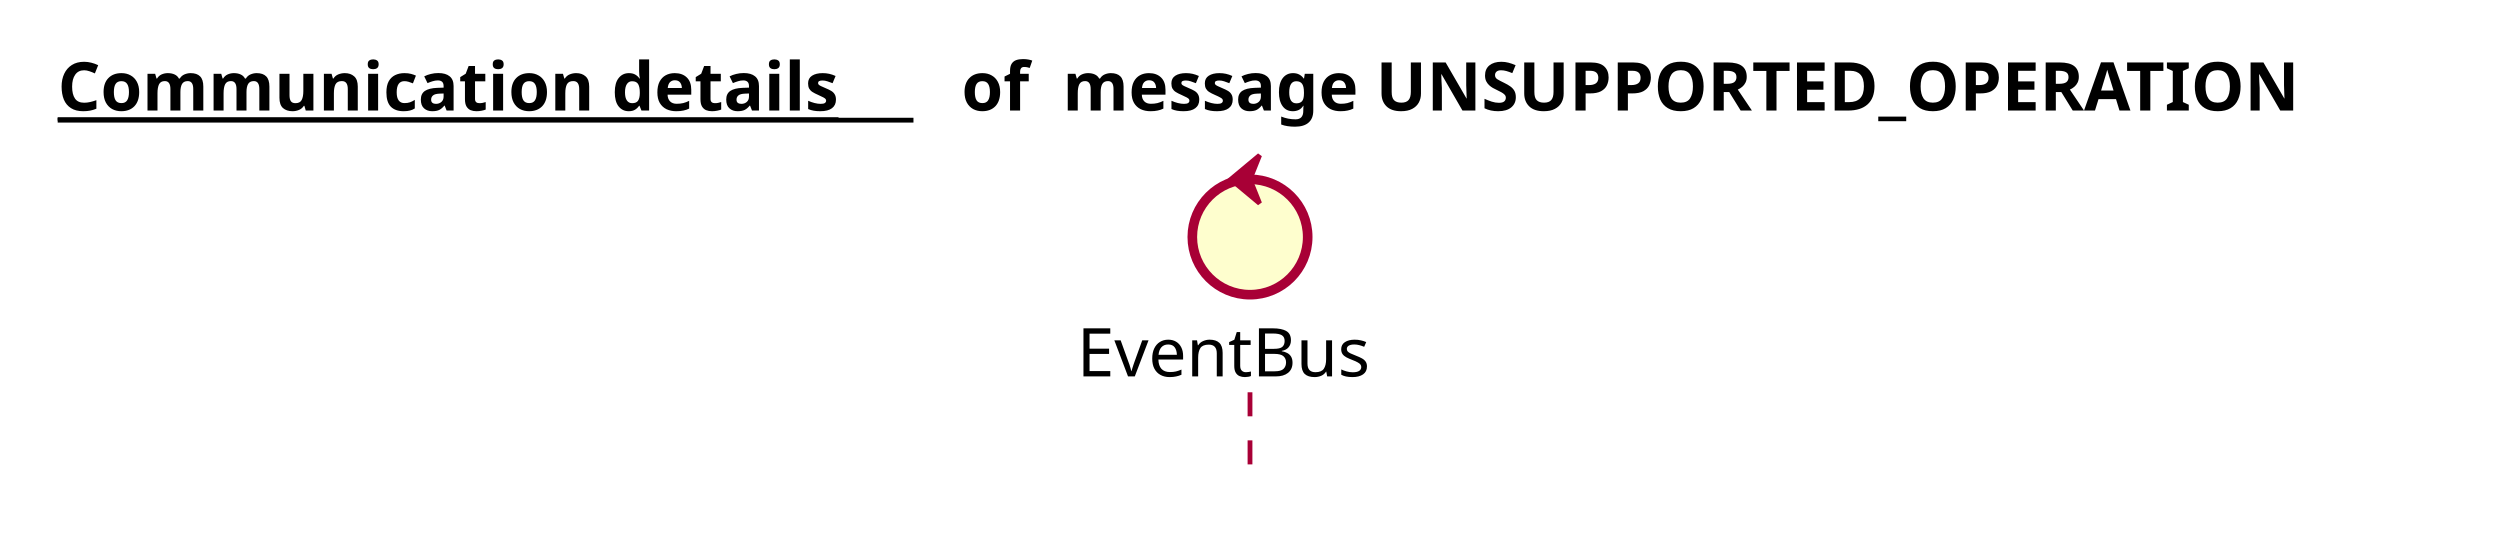
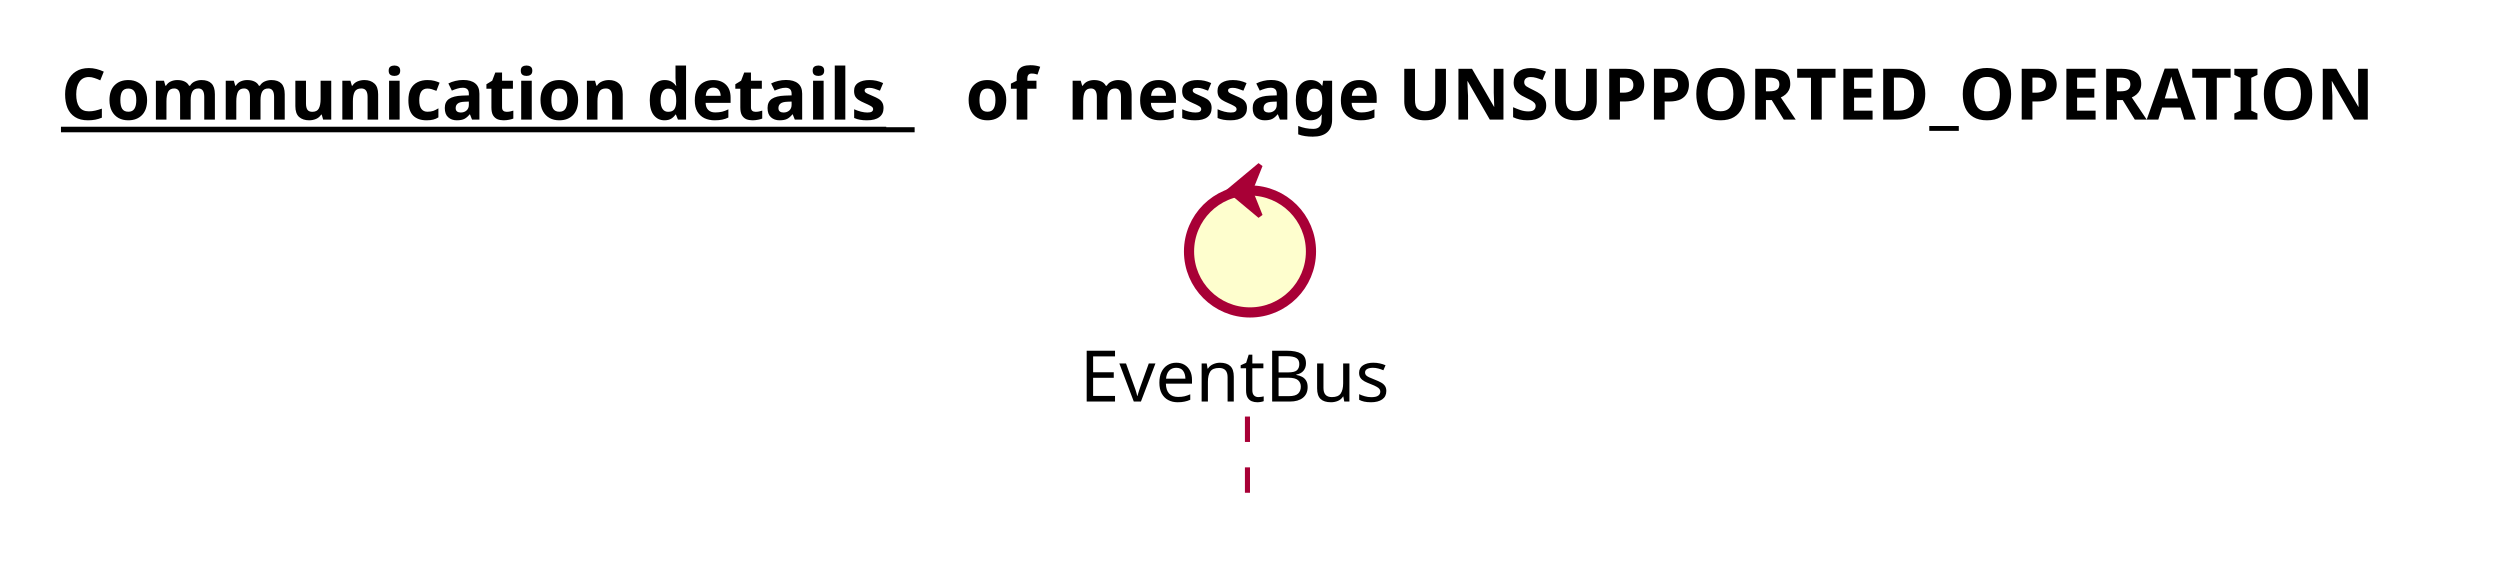
- <svg xmlns="http://www.w3.org/2000/svg" contentScriptType="application/ecmascript" contentStyleType="text/css" height="113px" preserveAspectRatio="none" style="width:520px;height:113px;" version="1.1" viewBox="0 0 520 113" width="520px" zoomAndPan="magnify">
+ <svg xmlns="http://www.w3.org/2000/svg" contentScriptType="application/ecmascript" contentStyleType="text/css" height="113px" preserveAspectRatio="none" style="width:492px;height:113px;" version="1.1" viewBox="0 0 492 113" width="492px" zoomAndPan="magnify">
  <defs />
  <g>
-     <text fill="#000000" font-family="sans-serif" font-size="14" font-weight="bold" lengthAdjust="spacingAndGlyphs" text-decoration="underline" textLength="178" x="12" y="22.995">Communication details</text>
-     <line style="stroke: #000000; stroke-width: 1.0;" x1="12" x2="190" y1="24.995" y2="24.995" />
-     <text fill="#000000" font-family="sans-serif" font-size="14" font-weight="bold" lengthAdjust="spacingAndGlyphs" textLength="16" x="200" y="22.995">of</text>
-     <text fill="#000000" font-family="sans-serif" font-size="14" font-weight="bold" lengthAdjust="spacingAndGlyphs" textLength="287" x="221" y="22.995">message UNSUPPORTED_OPERATION</text>
-     <line style="stroke: #A80036; stroke-width: 1.0; stroke-dasharray: 5.0,5.0;" x1="260" x2="260" y1="81.594" y2="101.594" />
-     <text fill="#000000" font-family="sans-serif" font-size="14" lengthAdjust="spacingAndGlyphs" textLength="66" x="224" y="78.292">EventBus</text>
-     <ellipse cx="260" cy="49.297" fill="#FEFECE" rx="12" ry="12" style="stroke: #A80036; stroke-width: 2.0;" />
-     <polygon fill="#A80036" points="256,37.297,262,32.297,260,37.297,262,42.297,256,37.297" style="stroke: #A80036; stroke-width: 1.0;" />
+     <text fill="#000000" font-family="sans-serif" font-size="14" font-weight="bold" lengthAdjust="spacingAndGlyphs" text-decoration="underline" textLength="168" x="12" y="23.535">Communication details</text>
+     <line style="stroke: #000000; stroke-width: 1.0;" x1="12" x2="180" y1="25.535" y2="25.535" />
+     <text fill="#000000" font-family="sans-serif" font-size="14" font-weight="bold" lengthAdjust="spacingAndGlyphs" textLength="15" x="190" y="23.535">of</text>
+     <text fill="#000000" font-family="sans-serif" font-size="14" font-weight="bold" lengthAdjust="spacingAndGlyphs" textLength="270" x="210" y="23.535">message UNSUPPORTED_OPERATION</text>
+     <line style="stroke: #A80036; stroke-width: 1.0; stroke-dasharray: 5.0,5.0;" x1="245.5" x2="245.5" y1="81.977" y2="101.977" />
+     <text fill="#000000" font-family="sans-serif" font-size="14" lengthAdjust="spacingAndGlyphs" textLength="61" x="212.5" y="79.023">EventBus</text>
+     <ellipse cx="246" cy="49.488" fill="#FEFECE" rx="12" ry="12" style="stroke: #A80036; stroke-width: 2.0;" />
+     <polygon fill="#A80036" points="242,37.488,248,32.488,246,37.488,248,42.488,242,37.488" style="stroke: #A80036; stroke-width: 1.0;" />
  </g>
</svg>
